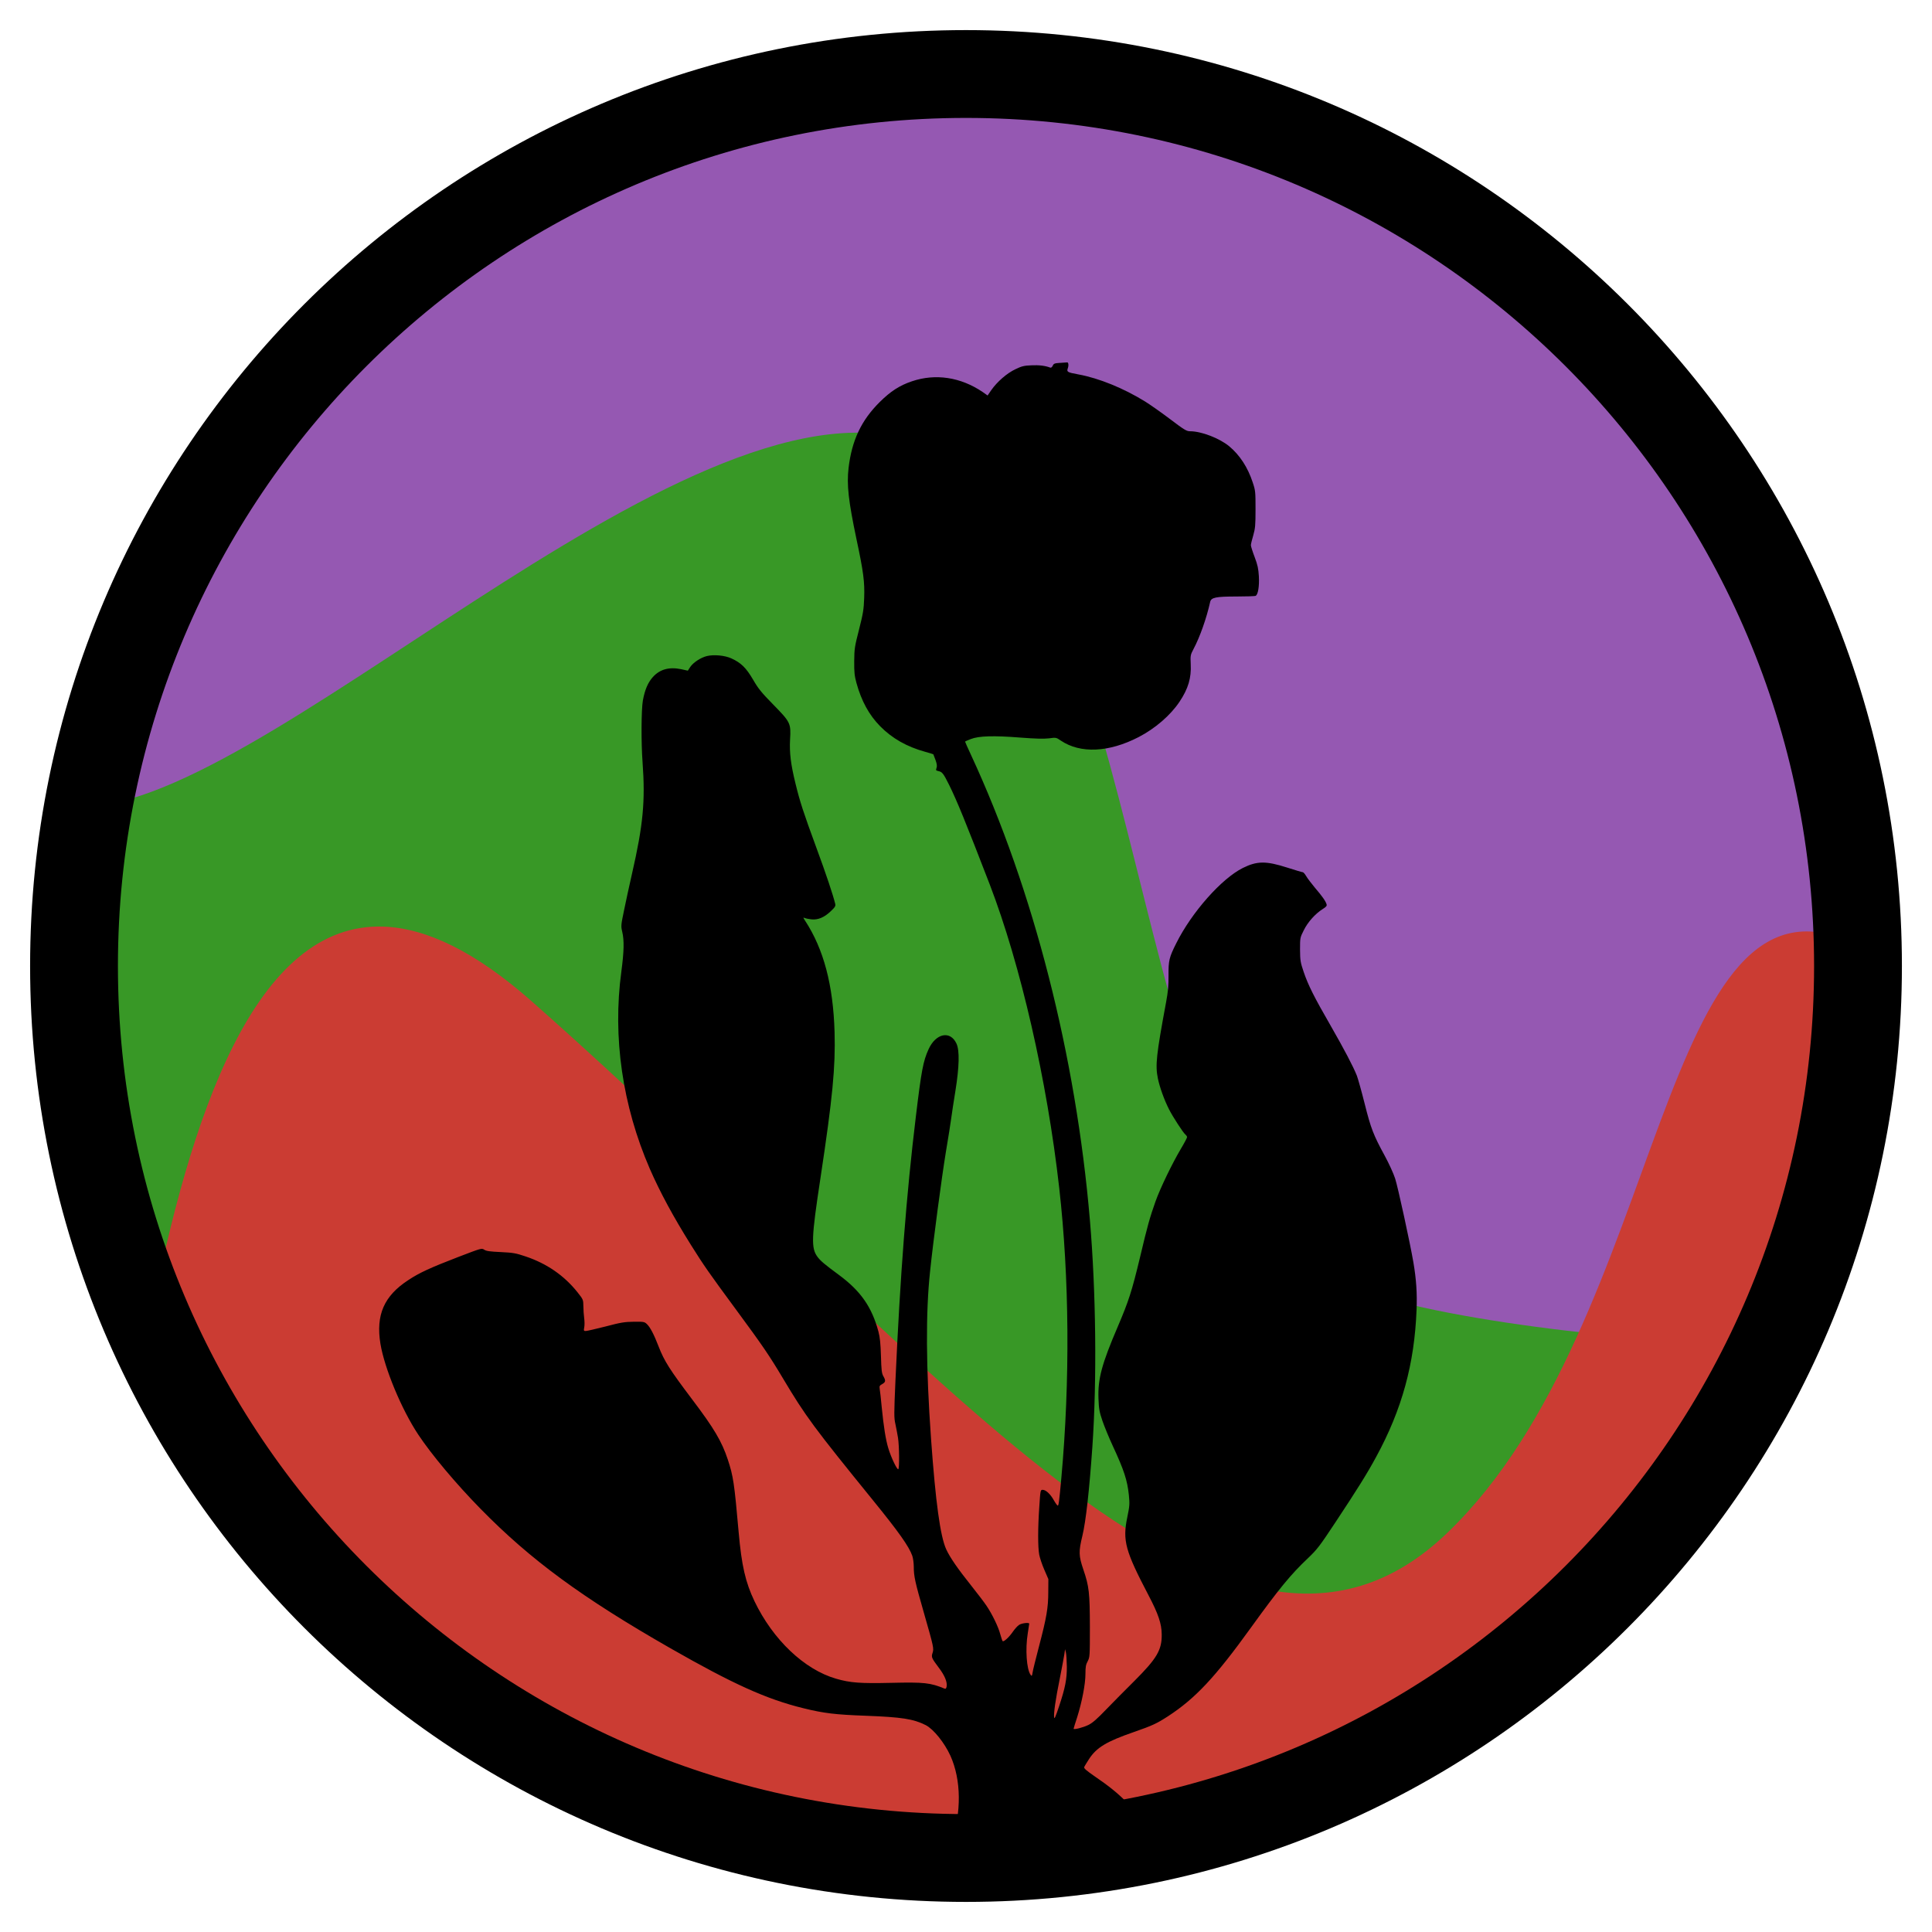
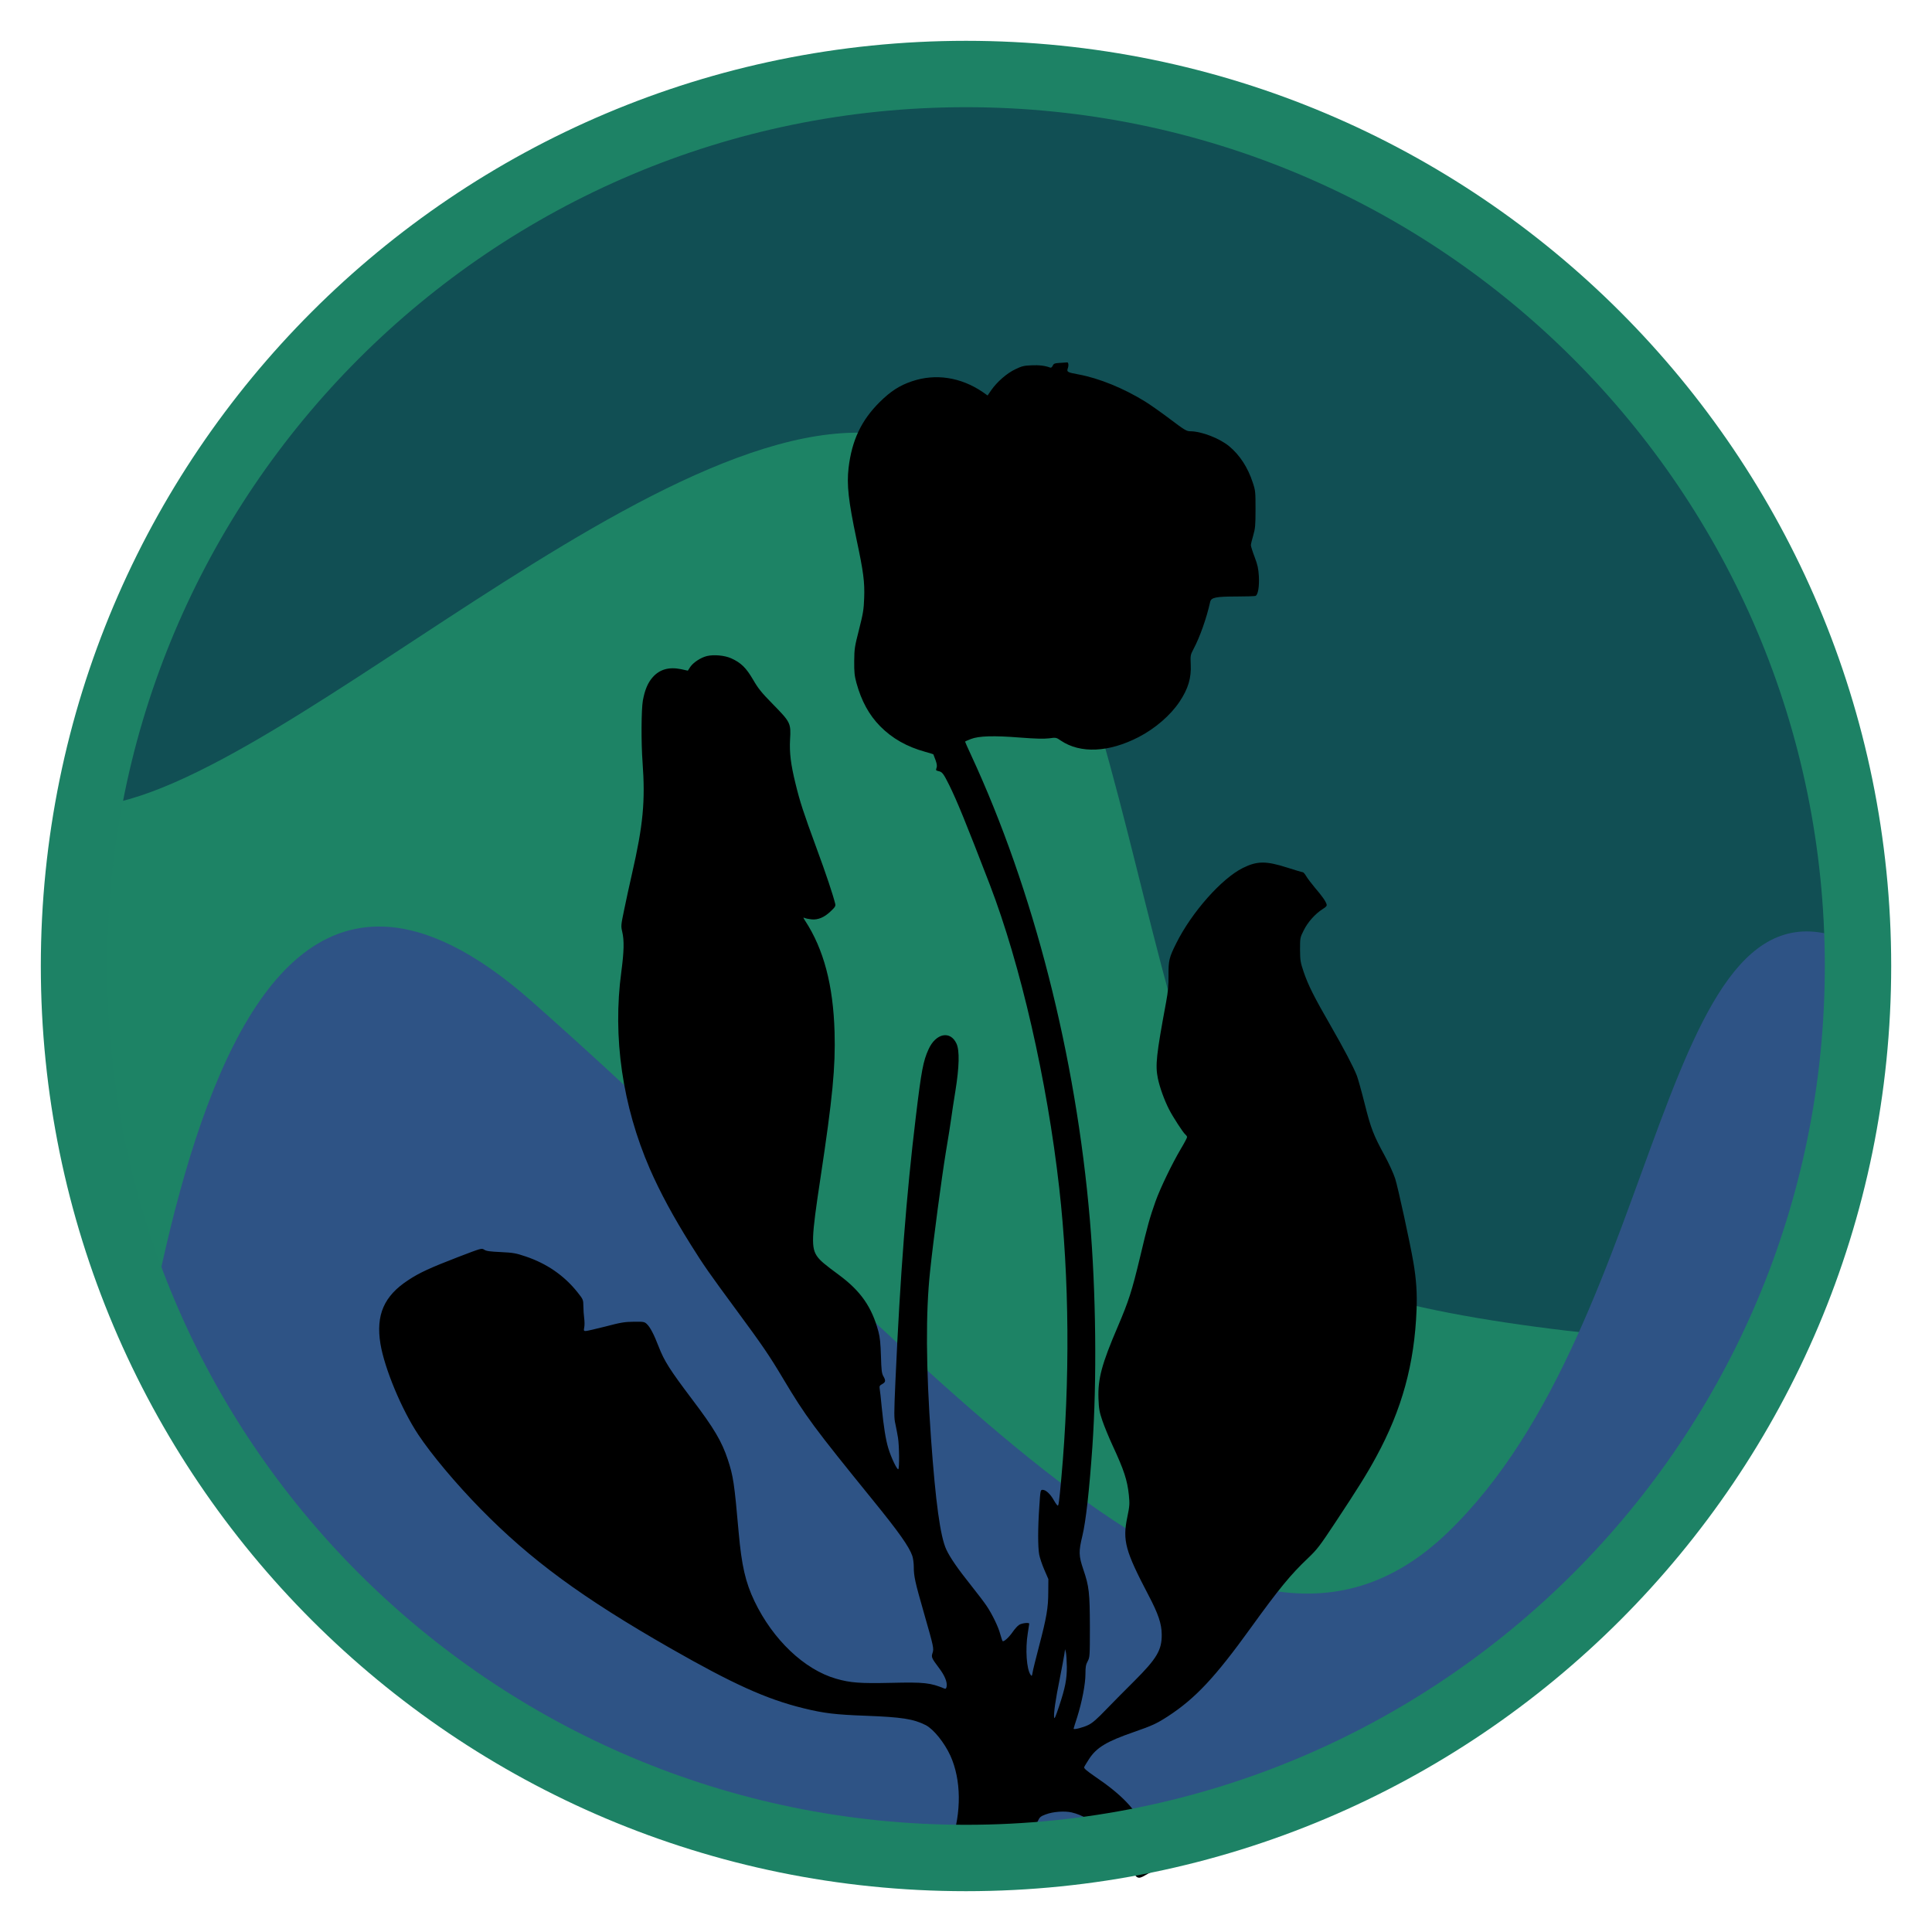
<svg xmlns="http://www.w3.org/2000/svg" width="440" height="440" viewBox="0 0 116.417 116.417" version="1.1" id="svg1" xml:space="preserve">
  <defs id="defs1" />
  <g id="layer1" transform="translate(-10.67018,-7.786437)">
    <g id="layer3">
-       <path id="rect4" style="fill:#389826;fill-opacity:1;stroke-width:0.265" d="M 68.879 12.246 A 53.749 53.749 0 0 0 15.13 65.995 A 53.749 53.749 0 0 0 68.879 119.743 A 53.749 53.749 0 0 0 122.627 65.995 A 53.749 53.749 0 0 0 68.879 12.246 z " />
-       <path id="path3" style="fill:#9558b2;stroke-width:0.265;fill-opacity:1" d="M 68.879 12.246 A 53.749 53.749 0 0 0 16.107 56.372 C 16.134 56.37 16.16 56.376 16.187 56.374 C 27.934 55.484 53.74 28.431 66.91 34.839 C 80.08 41.246 78.479 78.798 90.403 84.672 C 95.094 86.982 105.962 88.398 117.412 88.978 A 53.749 53.749 0 0 0 122.627 65.995 A 53.749 53.749 0 0 0 68.879 12.246 z " />
-       <path id="path4" style="fill:#cb3c33;fill-opacity:1;stroke-width:0.265" d="M 33.806 63.622 C 26.034 63.32 22.12 75.009 19.691 87.53 A 53.749 53.749 0 0 0 68.879 119.743 A 53.749 53.749 0 0 0 122.627 65.995 A 53.749 53.749 0 0 0 122.596 64.73 C 110.516 58.722 111.218 87.349 97.878 100.155 C 84.53 112.97 67.089 89.655 42.706 68.12 C 39.277 65.092 36.337 63.721 33.806 63.622 z " />
+       <path id="rect4" style="fill:#1d8365;fill-opacity:1;stroke-width:0.265" d="M 68.879 12.246 A 53.749 53.749 0 0 0 15.13 65.995 A 53.749 53.749 0 0 0 68.879 119.743 A 53.749 53.749 0 0 0 122.627 65.995 A 53.749 53.749 0 0 0 68.879 12.246 z " />
+       <path id="path3" style="fill:#114f54;stroke-width:0.265;fill-opacity:1" d="M 68.879 12.246 A 53.749 53.749 0 0 0 16.107 56.372 C 16.134 56.37 16.16 56.376 16.187 56.374 C 27.934 55.484 53.74 28.431 66.91 34.839 C 80.08 41.246 78.479 78.798 90.403 84.672 C 95.094 86.982 105.962 88.398 117.412 88.978 A 53.749 53.749 0 0 0 122.627 65.995 A 53.749 53.749 0 0 0 68.879 12.246 z " />
+       <path id="path4" style="fill:#2e5385;fill-opacity:1;stroke-width:0.265" d="M 33.806 63.622 C 26.034 63.32 22.12 75.009 19.691 87.53 A 53.749 53.749 0 0 0 68.879 119.743 A 53.749 53.749 0 0 0 122.627 65.995 A 53.749 53.749 0 0 0 122.596 64.73 C 110.516 58.722 111.218 87.349 97.878 100.155 C 84.53 112.97 67.089 89.655 42.706 68.12 C 39.277 65.092 36.337 63.721 33.806 63.622 z " />
      <path d="m 74.545,29.651 c -0.333,0.024 -0.38,0.042 -0.44,0.172 -0.042,0.089 -0.101,0.137 -0.155,0.113 -0.297,-0.113 -0.672,-0.16 -1.13,-0.137 -0.446,0.017 -0.589,0.054 -0.969,0.238 -0.505,0.238 -1.1,0.755 -1.451,1.26 l -0.22,0.321 -0.303,-0.214 c -1.32,-0.892 -2.836,-1.124 -4.257,-0.642 -0.743,0.25 -1.284,0.6 -1.944,1.254 -1.112,1.106 -1.676,2.307 -1.873,3.965 -0.119,1.023 -0.006,1.998 0.476,4.292 0.422,1.98 0.499,2.58 0.464,3.543 -0.024,0.701 -0.065,0.939 -0.309,1.902 -0.262,1.028 -0.285,1.153 -0.291,1.902 -0.006,0.672 0.018,0.886 0.131,1.308 0.303,1.1 0.761,1.938 1.433,2.622 0.725,0.731 1.599,1.231 2.717,1.54 0.262,0.071 0.476,0.137 0.487,0.149 0.006,0.006 0.065,0.16 0.131,0.345 0.089,0.244 0.101,0.375 0.059,0.482 -0.048,0.131 -0.036,0.149 0.113,0.184 0.232,0.048 0.303,0.143 0.648,0.832 0.476,0.969 0.987,2.212 2.449,6.004 1.855,4.827 3.454,11.795 4.185,18.281 0.612,5.41 0.66,11.634 0.125,17.508 -0.131,1.439 -0.161,1.635 -0.214,1.635 -0.03,0 -0.137,-0.149 -0.238,-0.327 -0.208,-0.375 -0.482,-0.624 -0.672,-0.624 -0.131,0 -0.137,0.024 -0.202,1.023 -0.089,1.278 -0.089,2.414 -0.006,2.877 0.036,0.19 0.172,0.606 0.309,0.916 l 0.244,0.565 -0.006,0.773 c 0,0.951 -0.101,1.54 -0.559,3.282 -0.19,0.731 -0.369,1.439 -0.386,1.575 -0.036,0.22 -0.048,0.232 -0.119,0.137 -0.244,-0.333 -0.327,-1.546 -0.172,-2.497 0.048,-0.297 0.089,-0.553 0.089,-0.583 0,-0.089 -0.452,-0.036 -0.612,0.071 -0.095,0.059 -0.256,0.244 -0.369,0.404 -0.226,0.333 -0.559,0.642 -0.624,0.571 -0.024,-0.024 -0.083,-0.214 -0.143,-0.422 -0.113,-0.434 -0.482,-1.195 -0.826,-1.706 -0.131,-0.196 -0.541,-0.737 -0.916,-1.207 -0.832,-1.04 -1.29,-1.712 -1.51,-2.188 -0.363,-0.791 -0.642,-2.848 -0.916,-6.652 -0.309,-4.352 -0.327,-7.598 -0.059,-10.106 0.196,-1.885 0.702,-5.66 0.945,-7.146 0.149,-0.88 0.297,-1.819 0.333,-2.099 0.036,-0.279 0.149,-1.017 0.25,-1.635 0.232,-1.445 0.256,-2.42 0.065,-2.836 -0.369,-0.809 -1.248,-0.636 -1.688,0.345 -0.321,0.707 -0.428,1.272 -0.761,4.037 -0.571,4.708 -0.945,9.559 -1.231,15.932 -0.089,2.021 -0.089,2.235 0,2.616 0.048,0.226 0.119,0.6 0.155,0.82 0.077,0.505 0.089,1.819 0.018,1.89 -0.065,0.065 -0.434,-0.702 -0.6,-1.254 -0.161,-0.523 -0.285,-1.326 -0.398,-2.467 -0.048,-0.523 -0.107,-1.034 -0.125,-1.13 -0.024,-0.155 0,-0.196 0.155,-0.279 0.208,-0.119 0.22,-0.208 0.065,-0.476 -0.095,-0.167 -0.119,-0.357 -0.143,-1.207 -0.024,-0.761 -0.059,-1.124 -0.149,-1.468 -0.398,-1.492 -1.07,-2.455 -2.39,-3.43 -0.856,-0.63 -1.1,-0.838 -1.284,-1.082 -0.392,-0.535 -0.375,-1.118 0.178,-4.75 0.731,-4.833 0.91,-6.694 0.85,-8.799 -0.083,-2.836 -0.654,-4.994 -1.778,-6.712 -0.125,-0.196 -0.125,-0.202 -0.018,-0.16 0.065,0.03 0.244,0.065 0.404,0.083 0.392,0.042 0.773,-0.119 1.153,-0.482 0.268,-0.25 0.309,-0.321 0.279,-0.452 -0.137,-0.553 -0.535,-1.754 -1.147,-3.412 -0.773,-2.105 -0.981,-2.741 -1.248,-3.84 -0.285,-1.159 -0.369,-1.855 -0.327,-2.645 0.059,-0.987 0.03,-1.046 -1.017,-2.116 -0.713,-0.725 -0.904,-0.963 -1.219,-1.51 -0.416,-0.707 -0.719,-1.005 -1.308,-1.272 -0.392,-0.178 -1.052,-0.238 -1.468,-0.137 -0.38,0.095 -0.826,0.392 -1.005,0.66 l -0.143,0.22 -0.404,-0.089 c -0.725,-0.149 -1.284,0.006 -1.706,0.476 -0.297,0.333 -0.482,0.767 -0.6,1.415 -0.095,0.541 -0.107,2.527 -0.018,3.716 0.172,2.354 0.036,3.781 -0.636,6.718 -0.149,0.654 -0.363,1.629 -0.47,2.158 -0.196,0.945 -0.202,0.987 -0.119,1.338 0.125,0.529 0.107,1.189 -0.053,2.402 -0.535,3.947 0.065,8.079 1.718,11.89 0.618,1.409 1.391,2.848 2.485,4.595 0.767,1.225 1.082,1.676 2.717,3.894 1.599,2.17 1.986,2.735 2.836,4.161 1.35,2.259 1.813,2.889 5.428,7.342 1.522,1.873 2.152,2.758 2.348,3.323 0.048,0.143 0.089,0.44 0.089,0.654 0,0.577 0.071,0.904 0.624,2.83 0.583,2.033 0.594,2.099 0.505,2.372 -0.083,0.25 -0.053,0.309 0.398,0.91 0.345,0.458 0.499,0.844 0.452,1.112 -0.024,0.119 -0.059,0.149 -0.131,0.119 -0.856,-0.351 -1.213,-0.392 -3.21,-0.345 -1.867,0.042 -2.461,0 -3.323,-0.25 -1.914,-0.553 -3.805,-2.354 -4.916,-4.673 -0.541,-1.135 -0.773,-2.14 -0.951,-4.15 -0.262,-2.961 -0.321,-3.371 -0.654,-4.381 -0.363,-1.094 -0.826,-1.879 -2.14,-3.615 -1.367,-1.813 -1.688,-2.319 -2.027,-3.192 -0.285,-0.743 -0.517,-1.177 -0.707,-1.355 -0.149,-0.143 -0.196,-0.149 -0.791,-0.143 -0.553,0.006 -0.779,0.042 -1.7,0.285 -0.589,0.149 -1.124,0.273 -1.195,0.273 -0.119,0 -0.131,-0.017 -0.089,-0.232 0.024,-0.125 0.018,-0.369 -0.006,-0.547 -0.024,-0.178 -0.048,-0.499 -0.048,-0.719 -0.006,-0.392 -0.012,-0.404 -0.351,-0.832 -0.803,-1.011 -1.855,-1.736 -3.133,-2.164 -0.583,-0.196 -0.743,-0.226 -1.492,-0.262 -0.648,-0.03 -0.88,-0.059 -0.999,-0.143 -0.155,-0.101 -0.172,-0.095 -1.569,0.44 -1.682,0.648 -2.342,0.951 -2.996,1.385 -1.474,0.957 -1.974,2.105 -1.688,3.852 0.25,1.486 1.266,3.936 2.277,5.463 0.797,1.201 2.271,2.961 3.763,4.482 3.014,3.074 6.111,5.35 11.444,8.4 3.757,2.146 5.773,3.062 8.008,3.609 1.225,0.303 1.932,0.386 3.751,0.452 2.17,0.083 2.871,0.19 3.615,0.565 0.47,0.244 1.124,1.052 1.486,1.843 0.654,1.451 0.678,3.401 0.053,5.255 -0.095,0.279 -0.161,0.517 -0.155,0.529 0.03,0.024 3.24,-0.273 4.013,-0.38 0.743,-0.101 1.26,-0.19 1.296,-0.226 0.018,-0.011 -0.018,-0.113 -0.071,-0.214 -0.125,-0.238 -0.083,-0.559 0.113,-0.987 0.131,-0.279 0.172,-0.321 0.493,-0.44 0.434,-0.167 1.141,-0.22 1.569,-0.119 1.266,0.291 2.556,1.522 3.615,3.46 0.285,0.523 0.392,0.571 0.779,0.345 0.113,-0.065 0.273,-0.155 0.357,-0.19 0.083,-0.042 0.155,-0.077 0.166,-0.083 0.012,-0.006 -0.042,-0.113 -0.119,-0.238 -0.119,-0.202 -0.143,-0.333 -0.166,-1.064 -0.03,-0.809 -0.036,-0.844 -0.25,-1.29 -0.547,-1.153 -1.385,-2.021 -2.99,-3.109 -0.499,-0.345 -0.666,-0.487 -0.642,-0.559 0.018,-0.054 0.155,-0.273 0.291,-0.487 0.458,-0.701 1.052,-1.058 2.699,-1.629 1.112,-0.386 1.379,-0.511 2.051,-0.945 1.653,-1.076 2.842,-2.342 5.006,-5.345 1.682,-2.33 2.402,-3.21 3.442,-4.191 0.553,-0.529 0.696,-0.713 1.671,-2.188 1.29,-1.95 1.885,-2.895 2.437,-3.918 1.552,-2.848 2.307,-5.606 2.431,-8.858 0.042,-0.975 -0.018,-1.849 -0.19,-2.854 -0.19,-1.124 -0.933,-4.542 -1.1,-5.053 -0.095,-0.297 -0.375,-0.91 -0.624,-1.367 -0.69,-1.266 -0.838,-1.653 -1.213,-3.145 -0.19,-0.755 -0.404,-1.516 -0.47,-1.688 -0.22,-0.559 -0.779,-1.617 -1.581,-3.014 -0.987,-1.712 -1.35,-2.431 -1.623,-3.234 -0.196,-0.583 -0.214,-0.684 -0.22,-1.344 0,-0.713 0,-0.725 0.226,-1.171 0.238,-0.487 0.69,-0.993 1.141,-1.278 0.208,-0.131 0.262,-0.19 0.232,-0.285 -0.053,-0.19 -0.273,-0.499 -0.702,-0.999 -0.214,-0.256 -0.452,-0.571 -0.529,-0.702 -0.071,-0.125 -0.166,-0.232 -0.202,-0.232 -0.042,0 -0.458,-0.125 -0.921,-0.273 -1.296,-0.416 -1.831,-0.41 -2.693,0.017 -1.284,0.642 -3.079,2.669 -4.007,4.53 -0.434,0.862 -0.476,1.046 -0.47,1.938 0.006,0.606 -0.024,0.957 -0.149,1.635 -0.589,3.169 -0.654,3.781 -0.493,4.578 0.113,0.541 0.386,1.302 0.678,1.873 0.22,0.434 0.844,1.397 0.981,1.51 0.053,0.042 0.101,0.113 0.101,0.155 0,0.042 -0.166,0.357 -0.369,0.696 -0.529,0.892 -1.248,2.378 -1.534,3.181 -0.345,0.975 -0.482,1.462 -0.927,3.341 -0.499,2.081 -0.69,2.663 -1.344,4.197 -0.969,2.259 -1.207,3.151 -1.165,4.334 0.024,0.63 0.053,0.797 0.238,1.344 0.119,0.345 0.392,1.011 0.612,1.486 0.69,1.486 0.886,2.087 0.981,2.984 0.053,0.541 0.048,0.654 -0.095,1.344 -0.291,1.409 -0.125,2.015 1.278,4.696 0.594,1.13 0.791,1.718 0.797,2.36 0.012,0.939 -0.291,1.451 -1.641,2.8 -0.529,0.523 -1.296,1.302 -1.706,1.724 -0.547,0.571 -0.826,0.814 -1.07,0.933 -0.315,0.155 -0.892,0.303 -0.892,0.226 0,-0.017 0.095,-0.333 0.214,-0.69 0.291,-0.927 0.499,-1.997 0.499,-2.61 0,-0.422 0.024,-0.565 0.137,-0.767 0.125,-0.244 0.131,-0.291 0.131,-2.063 -0.006,-2.069 -0.048,-2.443 -0.392,-3.454 -0.285,-0.838 -0.291,-1.088 -0.059,-2.045 0.208,-0.856 0.416,-2.729 0.6,-5.35 0.279,-4.025 0.22,-9.351 -0.149,-13.673 -0.844,-9.91 -3.395,-19.892 -7.158,-28.013 -0.202,-0.428 -0.363,-0.797 -0.363,-0.814 0,-0.011 0.155,-0.083 0.345,-0.155 0.487,-0.19 1.385,-0.214 2.967,-0.089 0.939,0.071 1.415,0.083 1.736,0.048 0.434,-0.059 0.44,-0.059 0.725,0.137 1.177,0.791 2.889,0.713 4.685,-0.214 0.999,-0.517 1.926,-1.32 2.467,-2.134 0.523,-0.785 0.713,-1.427 0.672,-2.253 -0.024,-0.535 -0.018,-0.565 0.172,-0.927 0.38,-0.713 0.785,-1.861 0.999,-2.83 0.059,-0.268 0.345,-0.327 1.581,-0.327 0.606,0 1.13,-0.017 1.165,-0.042 0.143,-0.089 0.22,-0.577 0.19,-1.165 -0.03,-0.476 -0.071,-0.684 -0.256,-1.171 -0.125,-0.327 -0.226,-0.648 -0.226,-0.713 0,-0.065 0.065,-0.333 0.143,-0.594 0.119,-0.422 0.137,-0.6 0.137,-1.575 0,-1.046 -0.006,-1.124 -0.166,-1.605 -0.297,-0.91 -0.779,-1.653 -1.421,-2.188 -0.583,-0.482 -1.676,-0.904 -2.354,-0.904 -0.208,0 -0.345,-0.077 -1.207,-0.731 -0.535,-0.404 -1.213,-0.88 -1.51,-1.064 -1.29,-0.797 -2.776,-1.403 -4.007,-1.629 -0.684,-0.125 -0.725,-0.149 -0.642,-0.386 0.059,-0.172 0.03,-0.363 -0.053,-0.339 -0.024,0.006 -0.214,0.017 -0.422,0.03 z m 0.41,78.551 c 0.006,0.755 -0.095,1.284 -0.47,2.408 -0.208,0.618 -0.279,0.791 -0.297,0.66 -0.03,-0.256 0.083,-1.064 0.345,-2.354 0.125,-0.636 0.25,-1.296 0.273,-1.457 l 0.042,-0.297 0.053,0.208 c 0.024,0.113 0.048,0.487 0.053,0.832 z" id="path1" style="fill:#000000;stroke:none;stroke-width:0.006" />
    </g>
    <g id="layer2" style="display:inline">
-       <circle style="display:inline;fill:none;stroke-width:5.292;stroke:#000000;stroke-opacity:1;stroke-dasharray:none" id="path2" cx="68.879" cy="65.995" r="53.749" />
+       <circle style="display:inline;fill:none;stroke-width:4;stroke:#1d8265;stroke-opacity:1;stroke-dasharray:none" id="path2" cx="68.879" cy="65.995" r="53.749" />
    </g>
  </g>
</svg>
